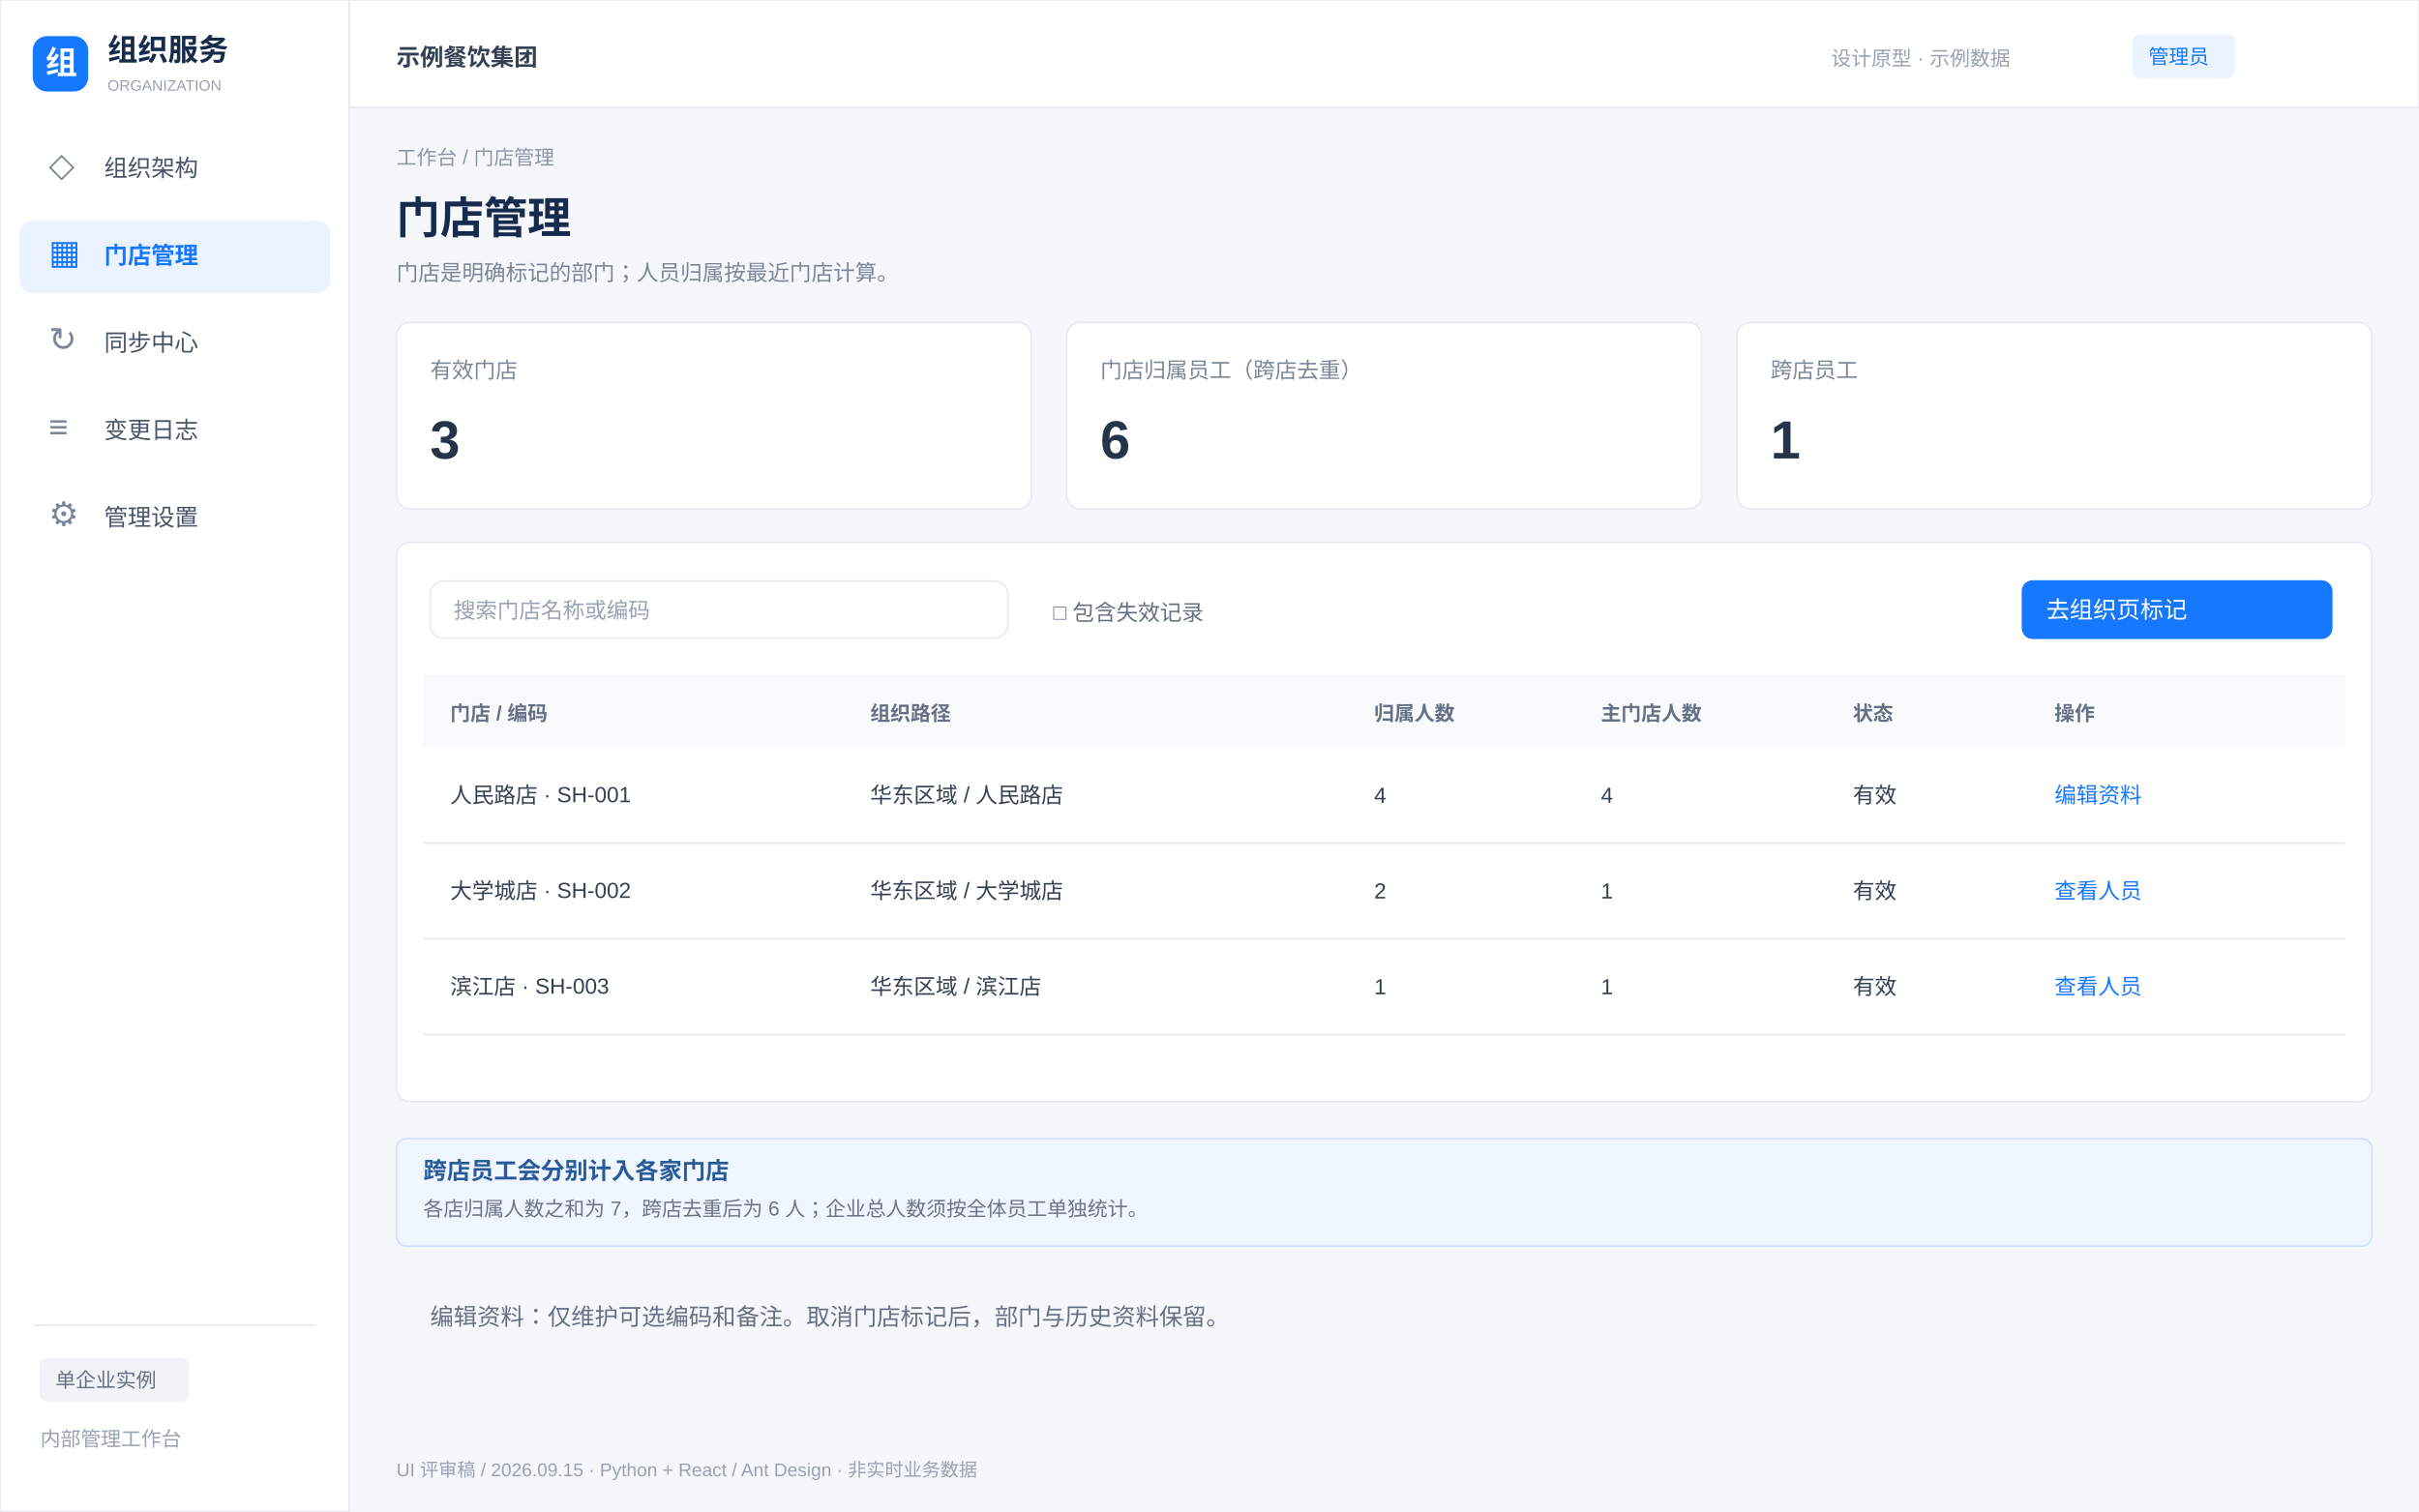
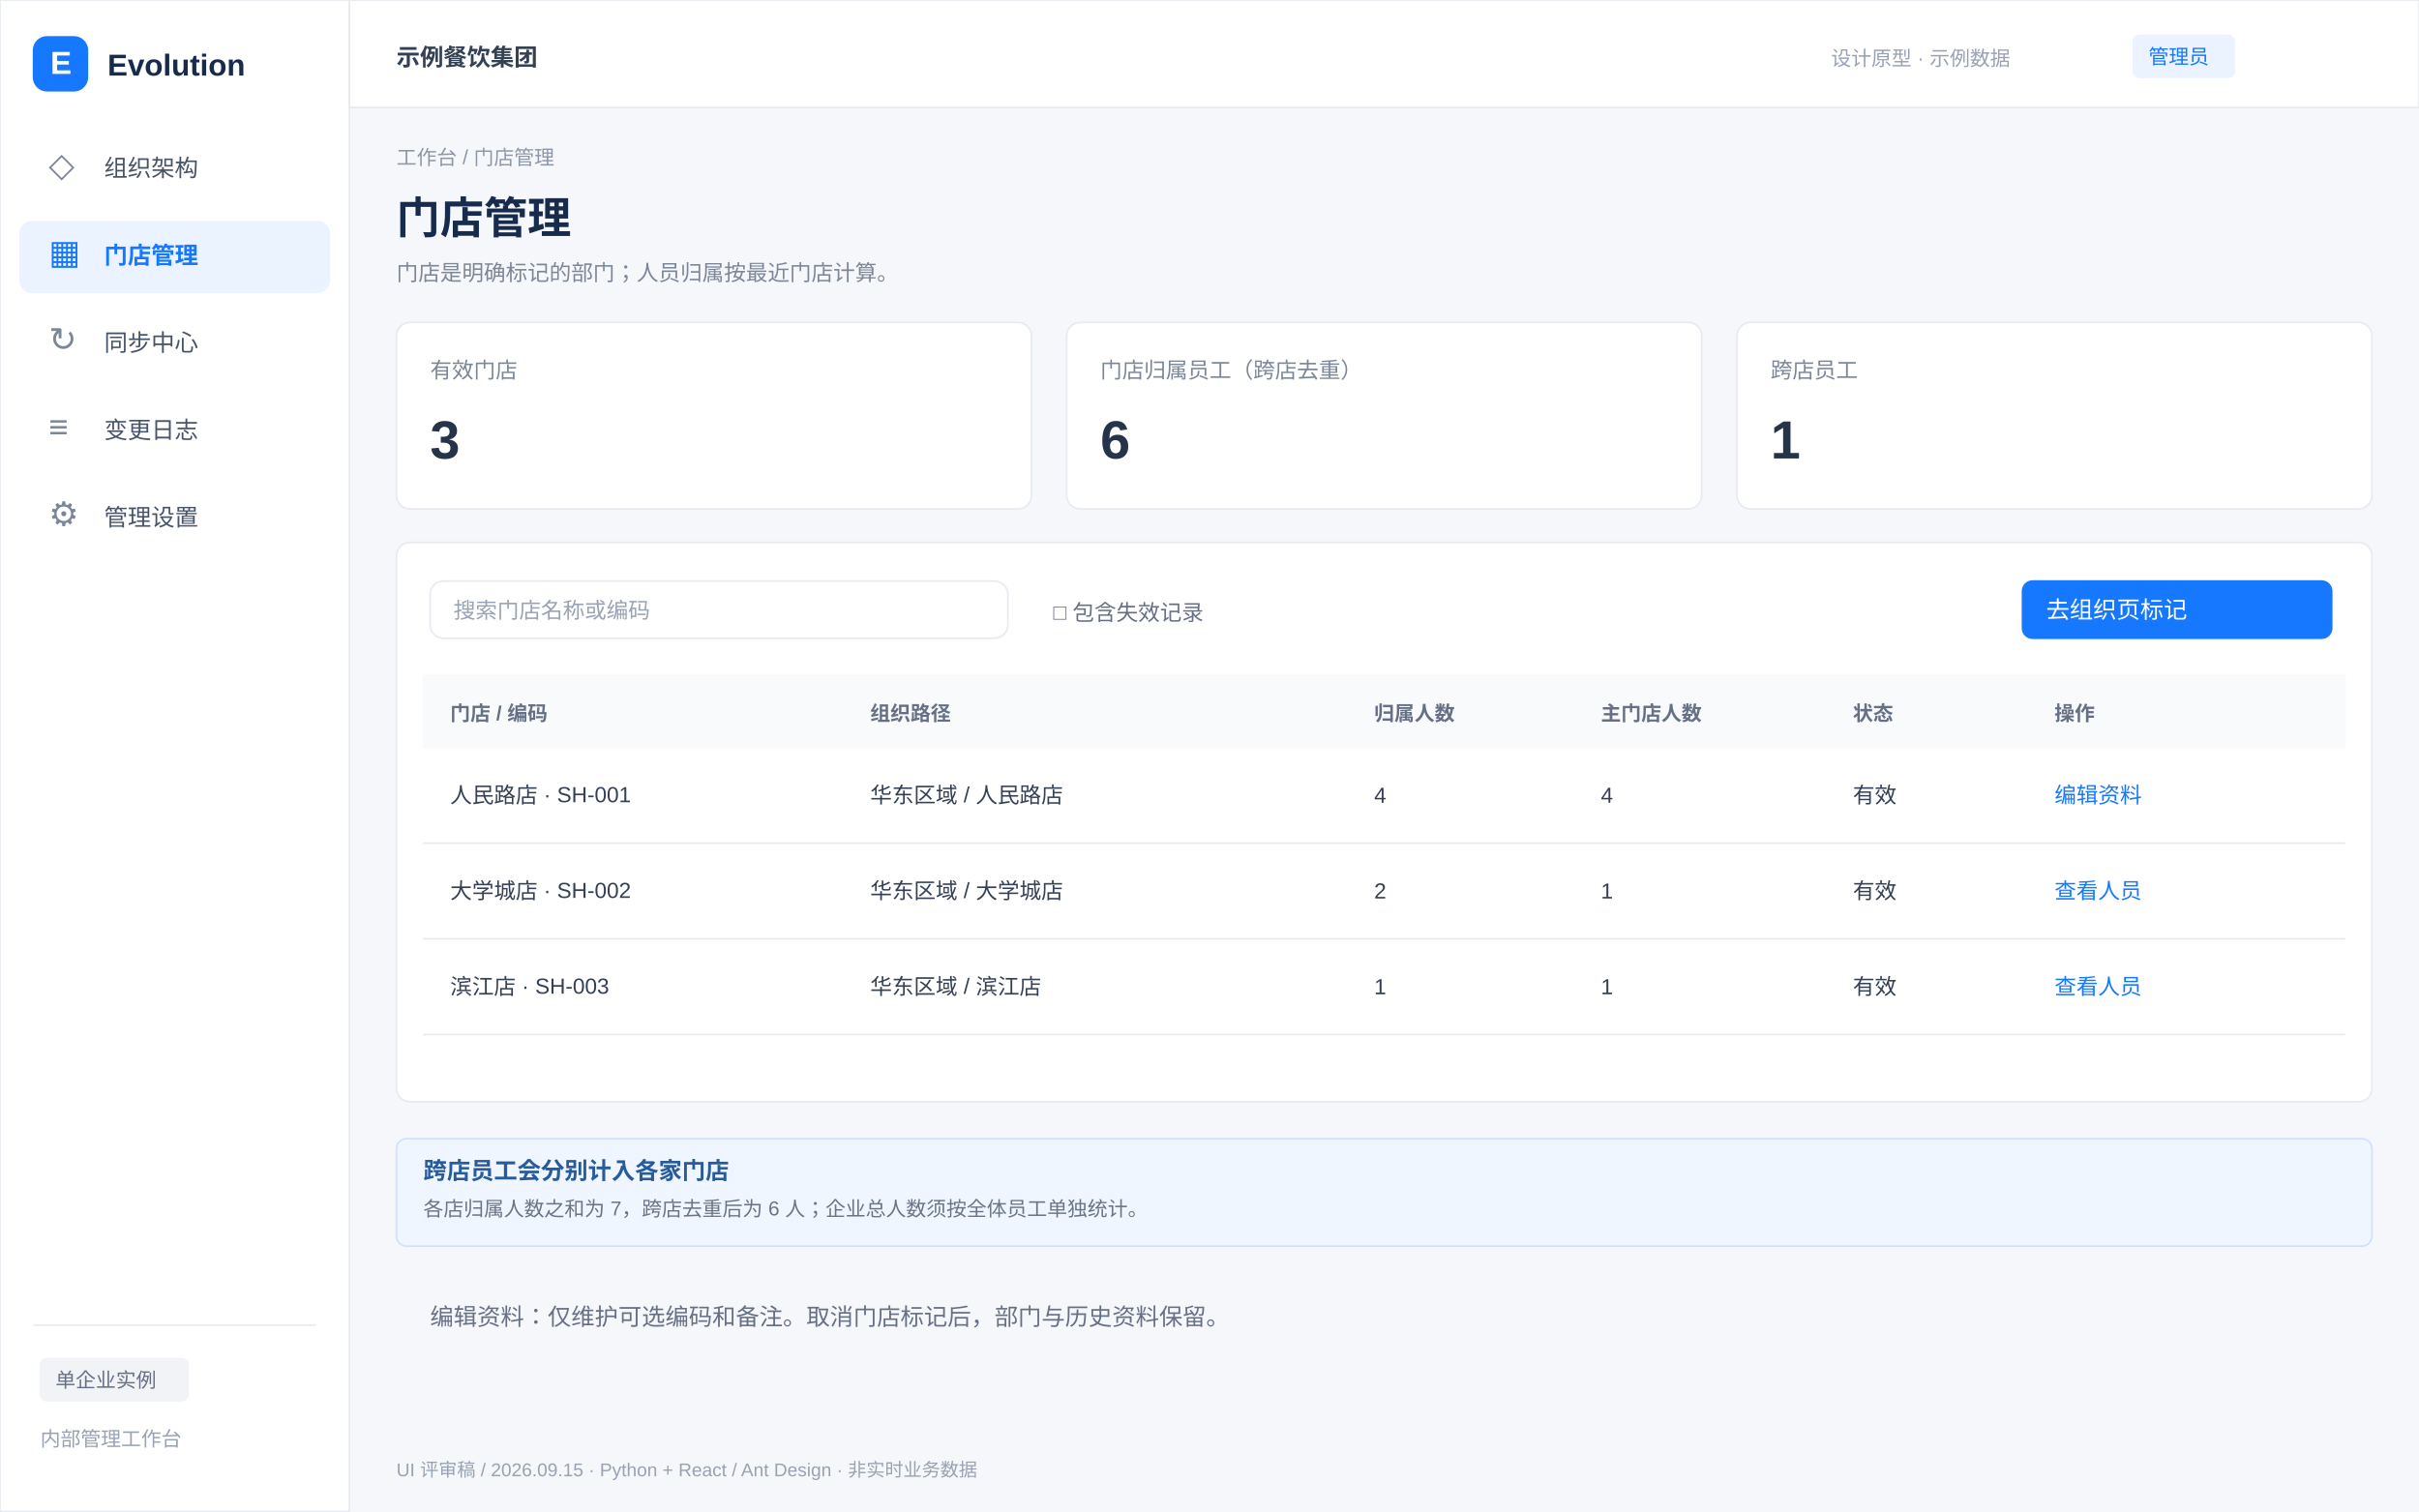
<svg xmlns="http://www.w3.org/2000/svg" width="1440" height="900" viewBox="0 0 1440 900">
  <g font-family="Microsoft YaHei, PingFang SC, Arial, sans-serif">
    <rect x="0" y="0" width="1440" height="900" rx="0" fill="#f5f7fa" stroke="#f5f7fa" />
    <rect x="0" y="0" width="208" height="900" rx="0" fill="#fff" stroke="#e7eaf0" />
    <rect x="20" y="22" width="32" height="32" rx="8" fill="#1677ff" stroke="#1677ff" />
-     <text x="27" y="44" font-size="19" fill="#fff" font-weight="600">组</text>
-     <text x="64" y="36" font-size="18" fill="#172b4d" font-weight="600">组织服务</text>
-     <text x="64" y="54" font-size="9" fill="#98a2b3" font-weight="400">ORGANIZATION</text>
+     <text x="30" y="44" font-size="19" fill="#fff" font-weight="600">E</text>
+     <text x="64" y="45" font-size="18" fill="#172b4d" font-weight="600">Evolution</text>
    <text x="29" y="105" font-size="20" fill="#7b8798" font-weight="400">◇</text>
    <text x="62" y="105" font-size="14" fill="#475467" font-weight="400">组织架构</text>
    <rect x="12" y="132" width="184" height="42" rx="7" fill="#eaf3ff" stroke="#eaf3ff" />
    <text x="29" y="157" font-size="20" fill="#1677ff" font-weight="400">▦</text>
    <text x="62" y="157" font-size="14" fill="#1677ff" font-weight="600">门店管理</text>
    <text x="29" y="209" font-size="20" fill="#7b8798" font-weight="400">↻</text>
    <text x="62" y="209" font-size="14" fill="#475467" font-weight="400">同步中心</text>
    <text x="29" y="261" font-size="20" fill="#7b8798" font-weight="400">≡</text>
    <text x="62" y="261" font-size="14" fill="#475467" font-weight="400">变更日志</text>
    <text x="29" y="313" font-size="20" fill="#7b8798" font-weight="400">⚙</text>
    <text x="62" y="313" font-size="14" fill="#475467" font-weight="400">管理设置</text>
    <path d="M20 789 L188 789" stroke="#e7eaf0" />
    <rect x="24" y="809" width="88" height="25" rx="4" fill="#f1f3f6" stroke="#f1f3f6" />
    <text x="33" y="826" font-size="12" fill="#667085" font-weight="400">单企业实例</text>
    <text x="24" y="861" font-size="12" fill="#98a2b3" font-weight="400">内部管理工作台</text>
    <rect x="208" y="0" width="1232" height="64" rx="0" fill="#fff" stroke="#e7eaf0" />
    <text x="236" y="39" font-size="14" fill="#344054" font-weight="600">示例餐饮集团</text>
    <text x="1090" y="39" font-size="12" fill="#98a2b3" font-weight="400">设计原型 · 示例数据</text>
    <rect x="1270" y="21" width="60" height="25" rx="4" fill="#eaf3ff" stroke="#eaf3ff" />
    <text x="1279" y="38" font-size="12" fill="#1677ff" font-weight="400">管理员</text>
    <text x="236" y="98" font-size="12" fill="#8b96a7" font-weight="400">工作台  /  门店管理</text>
    <text x="236" y="139" font-size="26" fill="#172b4d" font-weight="600">门店管理</text>
    <text x="236" y="167" font-size="13" fill="#7b8798" font-weight="400">门店是明确标记的部门；人员归属按最近门店计算。</text>
    <text x="236" y="879" font-size="11" fill="#98a2b3" font-weight="400">UI 评审稿  /  2026.09.15     ·     Python + React / Ant Design     ·     非实时业务数据</text>
    <rect x="236" y="192" width="378" height="111" rx="8" fill="#ffffff" stroke="#e7eaf0" />
    <text x="256" y="225" font-size="13" fill="#7b8798" font-weight="400">有效门店</text>
    <text x="256" y="273" font-size="32" fill="#263449" font-weight="600">3</text>
    <rect x="635" y="192" width="378" height="111" rx="8" fill="#ffffff" stroke="#e7eaf0" />
    <text x="655" y="225" font-size="13" fill="#7b8798" font-weight="400">门店归属员工（跨店去重）</text>
    <text x="655" y="273" font-size="32" fill="#263449" font-weight="600">6</text>
    <rect x="1034" y="192" width="378" height="111" rx="8" fill="#ffffff" stroke="#e7eaf0" />
    <text x="1054" y="225" font-size="13" fill="#7b8798" font-weight="400">跨店员工</text>
    <text x="1054" y="273" font-size="32" fill="#263449" font-weight="600">1</text>
    <rect x="236" y="323" width="1176" height="333" rx="8" fill="#ffffff" stroke="#e7eaf0" />
    <rect x="256" y="346" width="344" height="34" rx="8" fill="#ffffff" stroke="#e7eaf0" />
    <text x="270" y="368" font-size="13" fill="#98a2b3" font-weight="400">搜索门店名称或编码</text>
    <text x="627" y="369" font-size="13" fill="#667085" font-weight="400">□  包含失效记录</text>
    <rect x="1204" y="346" width="184" height="34" rx="6" fill="#1677ff" stroke="#1677ff" />
    <text x="1218" y="368" font-size="14" fill="#fff" font-weight="400">去组织页标记</text>
    <rect x="252" y="402" width="1144" height="43" rx="0" fill="#f8fafc" stroke="#f8fafc" />
    <text x="268" y="429" font-size="12" fill="#667085" font-weight="600">门店 / 编码</text>
    <text x="518" y="429" font-size="12" fill="#667085" font-weight="600">组织路径</text>
    <text x="818" y="429" font-size="12" fill="#667085" font-weight="600">归属人数</text>
    <text x="953" y="429" font-size="12" fill="#667085" font-weight="600">主门店人数</text>
    <text x="1103" y="429" font-size="12" fill="#667085" font-weight="600">状态</text>
    <text x="1223" y="429" font-size="12" fill="#667085" font-weight="600">操作</text>
    <text x="268" y="478" font-size="13" fill="#344054" font-weight="400">人民路店 · SH-001</text>
    <text x="518" y="478" font-size="13" fill="#344054" font-weight="400">华东区域 / 人民路店</text>
    <text x="818" y="478" font-size="13" fill="#344054" font-weight="400">4</text>
    <text x="953" y="478" font-size="13" fill="#344054" font-weight="400">4</text>
    <text x="1103" y="478" font-size="13" fill="#344054" font-weight="400">有效</text>
    <text x="1223" y="478" font-size="13" fill="#1677ff" font-weight="400">编辑资料</text>
    <path d="M252 502 L1396 502" stroke="#e7eaf0" />
    <text x="268" y="535" font-size="13" fill="#344054" font-weight="400">大学城店 · SH-002</text>
    <text x="518" y="535" font-size="13" fill="#344054" font-weight="400">华东区域 / 大学城店</text>
    <text x="818" y="535" font-size="13" fill="#344054" font-weight="400">2</text>
    <text x="953" y="535" font-size="13" fill="#344054" font-weight="400">1</text>
    <text x="1103" y="535" font-size="13" fill="#344054" font-weight="400">有效</text>
    <text x="1223" y="535" font-size="13" fill="#1677ff" font-weight="400">查看人员</text>
    <path d="M252 559 L1396 559" stroke="#e7eaf0" />
    <text x="268" y="592" font-size="13" fill="#344054" font-weight="400">滨江店 · SH-003</text>
    <text x="518" y="592" font-size="13" fill="#344054" font-weight="400">华东区域 / 滨江店</text>
    <text x="818" y="592" font-size="13" fill="#344054" font-weight="400">1</text>
    <text x="953" y="592" font-size="13" fill="#344054" font-weight="400">1</text>
    <text x="1103" y="592" font-size="13" fill="#344054" font-weight="400">有效</text>
    <text x="1223" y="592" font-size="13" fill="#1677ff" font-weight="400">查看人员</text>
    <path d="M252 616 L1396 616" stroke="#e7eaf0" />
    <rect x="236" y="678" width="1176" height="64" rx="6" fill="#f0f6ff" stroke="#cfe1ff" />
    <text x="252" y="702" font-size="14" fill="#285b9c" font-weight="600">跨店员工会分别计入各家门店</text>
    <text x="252" y="724" font-size="12" fill="#697586" font-weight="400">各店归属人数之和为 7，跨店去重后为 6 人；企业总人数须按全体员工单独统计。</text>
    <text x="256" y="789" font-size="14" fill="#667085" font-weight="400">编辑资料：仅维护可选编码和备注。取消门店标记后，部门与历史资料保留。</text>
  </g>
</svg>
